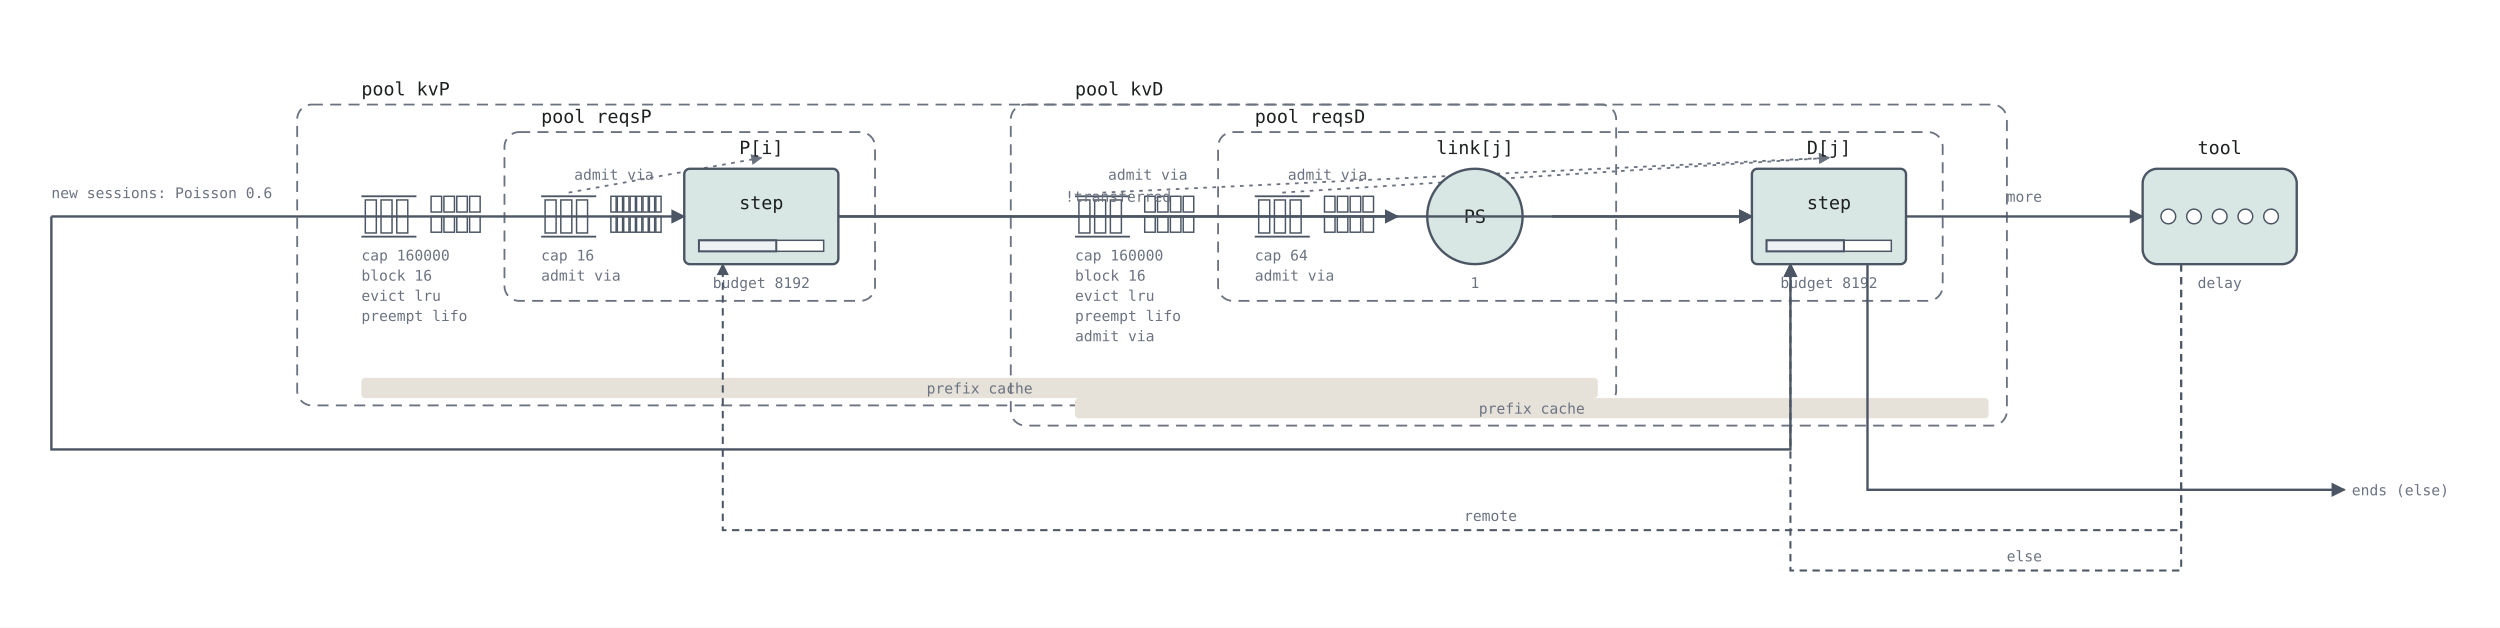
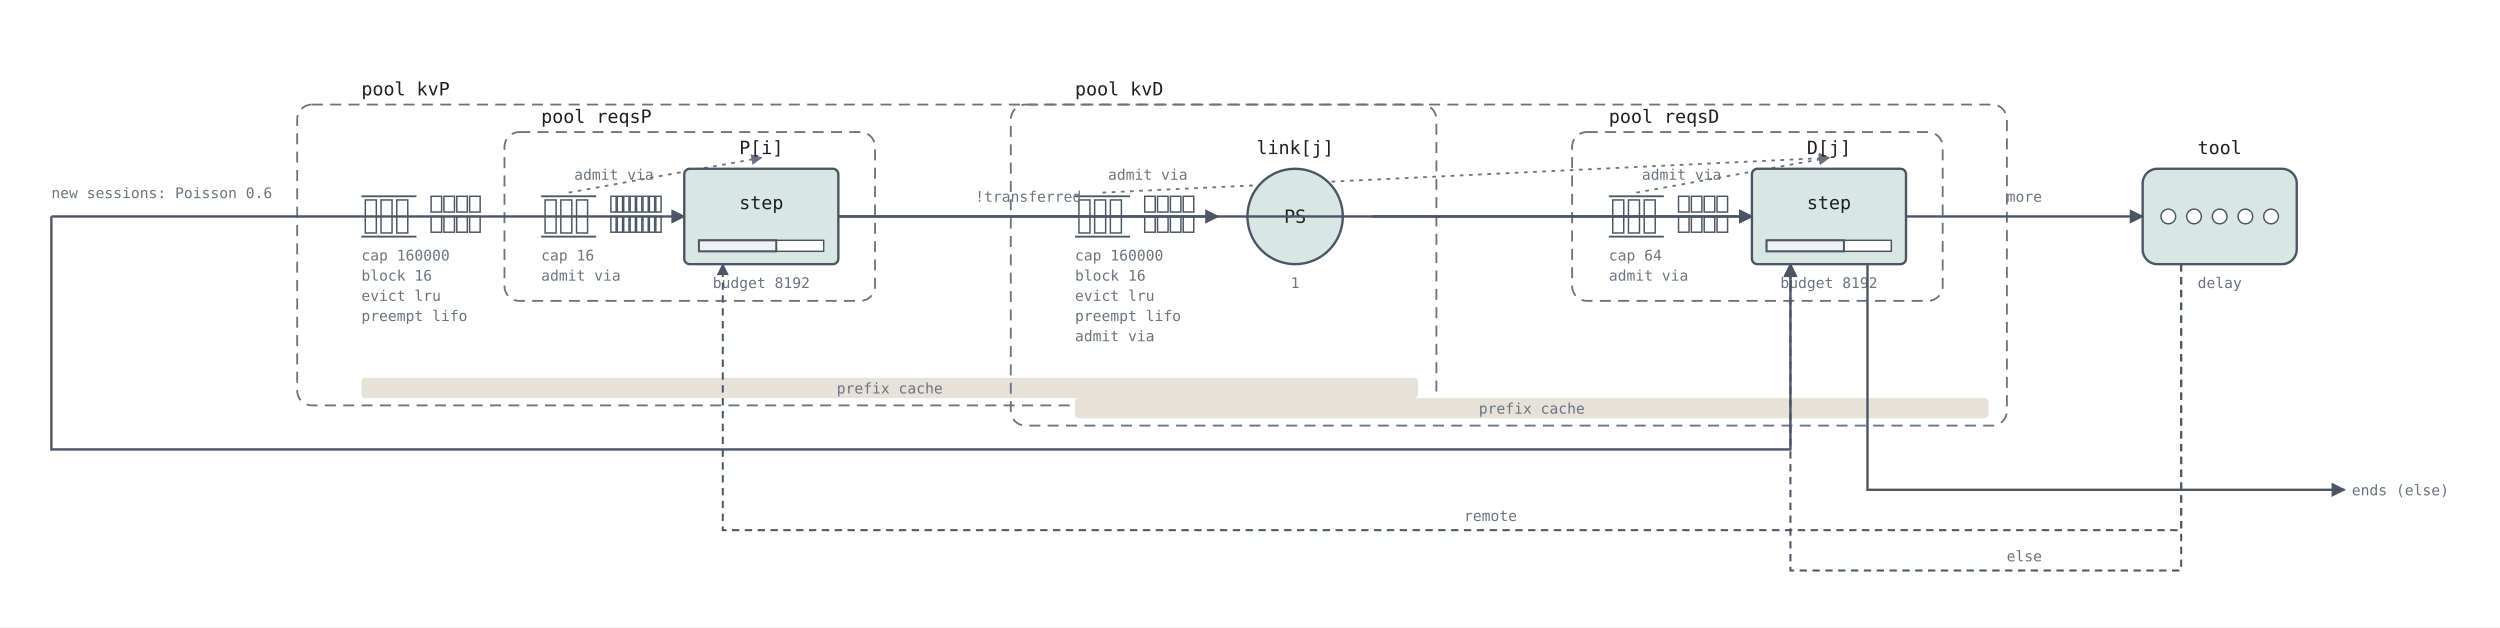
<svg xmlns="http://www.w3.org/2000/svg" width="1362.8" height="342" viewBox="0 0 1362.8 342" role="img">
  <style>
  text { font-family: ui-monospace, "SF Mono", Menlo, Consolas, monospace; }
  @media (prefers-color-scheme: dark) {
    text { fill: #e8e6e3; } text.dim { fill: #9aa4b2; }
    .bg { fill:#14171a }
    .solid { fill:#232a31;stroke:#b6bfcc }
    .cached { fill:#33302a }
    .enclosure { stroke:#9aa4b2 }
    .station { fill:#26403d;stroke:#b6bfcc }
    .cell { fill:#14171a;stroke:#b6bfcc }
    .rail { stroke:#b6bfcc }
    .flow { stroke:#b6bfcc }
    .back { stroke:#b6bfcc }
    .relation { stroke:#9aa4b2 }
  }
</style>
  <defs>
    <marker id="a" viewBox="0 0 10 10" refX="9" refY="5" markerWidth="6" markerHeight="6" orient="auto-start-reverse">
      <path d="M0 0 L10 5 L0 10 z" fill="context-stroke" />
    </marker>
  </defs>
  <rect class="bg" fill="#ffffff" x="0" y="0" width="1362.8" height="342" />
  <rect class="enclosure" fill="none" stroke="#6b7280" stroke-width="1" stroke-dasharray="6 4" x="275" y="72" width="202" height="92" rx="8" />
  <text x="295" y="67" text-anchor="start" font-size="10" fill="#1d2021">pool reqsP</text>
  <path class="rail" fill="none" stroke="#4b5563" stroke-width="1" d="M295 107 L325 107 M295 129 L325 129" />
  <rect class="cell" fill="#ffffff" stroke="#4b5563" stroke-width=".8" x="297.14" y="109" width="6" height="18" />
  <rect class="cell" fill="#ffffff" stroke="#4b5563" stroke-width=".8" x="305.71" y="109" width="6" height="18" />
  <rect class="cell" fill="#ffffff" stroke="#4b5563" stroke-width=".8" x="314.29" y="109" width="6" height="18" />
  <rect class="cell" fill="#ffffff" stroke="#4b5563" stroke-width=".8" x="333" y="107" width="2.87" height="8.58" />
  <rect class="cell" fill="#ffffff" stroke="#4b5563" stroke-width=".8" x="336.5" y="107" width="2.87" height="8.58" />
  <rect class="cell" fill="#ffffff" stroke="#4b5563" stroke-width=".8" x="340" y="107" width="2.87" height="8.58" />
  <rect class="cell" fill="#ffffff" stroke="#4b5563" stroke-width=".8" x="343.5" y="107" width="2.87" height="8.58" />
  <rect class="cell" fill="#ffffff" stroke="#4b5563" stroke-width=".8" x="347" y="107" width="2.87" height="8.58" />
  <rect class="cell" fill="#ffffff" stroke="#4b5563" stroke-width=".8" x="350.5" y="107" width="2.87" height="8.58" />
  <rect class="cell" fill="#ffffff" stroke="#4b5563" stroke-width=".8" x="354" y="107" width="2.87" height="8.58" />
  <rect class="cell" fill="#ffffff" stroke="#4b5563" stroke-width=".8" x="357.5" y="107" width="2.87" height="8.58" />
  <rect class="cell" fill="#ffffff" stroke="#4b5563" stroke-width=".8" x="333" y="118" width="2.87" height="8.58" />
  <rect class="cell" fill="#ffffff" stroke="#4b5563" stroke-width=".8" x="336.5" y="118" width="2.87" height="8.58" />
  <rect class="cell" fill="#ffffff" stroke="#4b5563" stroke-width=".8" x="340" y="118" width="2.87" height="8.58" />
  <rect class="cell" fill="#ffffff" stroke="#4b5563" stroke-width=".8" x="343.5" y="118" width="2.87" height="8.58" />
  <rect class="cell" fill="#ffffff" stroke="#4b5563" stroke-width=".8" x="347" y="118" width="2.87" height="8.58" />
  <rect class="cell" fill="#ffffff" stroke="#4b5563" stroke-width=".8" x="350.5" y="118" width="2.87" height="8.58" />
  <rect class="cell" fill="#ffffff" stroke="#4b5563" stroke-width=".8" x="354" y="118" width="2.87" height="8.58" />
  <rect class="cell" fill="#ffffff" stroke="#4b5563" stroke-width=".8" x="357.5" y="118" width="2.87" height="8.58" />
  <text x="295" y="142" text-anchor="start" font-size="8" fill="#6b7280" class="dim">cap 16</text>
  <text x="295" y="153" text-anchor="start" font-size="8" fill="#6b7280" class="dim">admit via</text>
  <path class="relation" fill="none" stroke="#6b7280" stroke-width="1" stroke-dasharray="2 3" d="M310 105 L415 86" marker-end="url(#a)" />
  <text x="313" y="98" text-anchor="start" font-size="8" fill="#6b7280" class="dim">admit via</text>
-   <rect class="enclosure" fill="none" stroke="#6b7280" stroke-width="1" stroke-dasharray="6 4" x="162" y="57" width="719" height="164" rx="8" />
+   <rect class="enclosure" fill="none" stroke="#6b7280" stroke-width="1" stroke-dasharray="6 4" x="162" y="57" width="621" height="164" rx="8" />
  <text x="197" y="52" text-anchor="start" font-size="10" fill="#1d2021">pool kvP</text>
  <path class="rail" fill="none" stroke="#4b5563" stroke-width="1" d="M197 107 L227 107 M197 129 L227 129" />
  <rect class="cell" fill="#ffffff" stroke="#4b5563" stroke-width=".8" x="199.14" y="109" width="6" height="18" />
  <rect class="cell" fill="#ffffff" stroke="#4b5563" stroke-width=".8" x="207.71" y="109" width="6" height="18" />
  <rect class="cell" fill="#ffffff" stroke="#4b5563" stroke-width=".8" x="216.29" y="109" width="6" height="18" />
  <rect class="cell" fill="#ffffff" stroke="#4b5563" stroke-width=".8" x="235" y="107" width="5.74" height="8.58" />
  <rect class="cell" fill="#ffffff" stroke="#4b5563" stroke-width=".8" x="242" y="107" width="5.74" height="8.58" />
  <rect class="cell" fill="#ffffff" stroke="#4b5563" stroke-width=".8" x="249" y="107" width="5.74" height="8.58" />
  <rect class="cell" fill="#ffffff" stroke="#4b5563" stroke-width=".8" x="256" y="107" width="5.74" height="8.58" />
  <rect class="cell" fill="#ffffff" stroke="#4b5563" stroke-width=".8" x="235" y="118" width="5.74" height="8.58" />
  <rect class="cell" fill="#ffffff" stroke="#4b5563" stroke-width=".8" x="242" y="118" width="5.74" height="8.58" />
  <rect class="cell" fill="#ffffff" stroke="#4b5563" stroke-width=".8" x="249" y="118" width="5.74" height="8.58" />
  <rect class="cell" fill="#ffffff" stroke="#4b5563" stroke-width=".8" x="256" y="118" width="5.74" height="8.58" />
  <text x="197" y="142" text-anchor="start" font-size="8" fill="#6b7280" class="dim">cap 160000</text>
  <text x="197" y="153" text-anchor="start" font-size="8" fill="#6b7280" class="dim">block 16</text>
  <text x="197" y="164" text-anchor="start" font-size="8" fill="#6b7280" class="dim">evict lru</text>
  <text x="197" y="175" text-anchor="start" font-size="8" fill="#6b7280" class="dim">preempt lifo</text>
-   <rect class="cached" fill="#e6e2da" stroke="none" x="197" y="206" width="674" height="11" rx="2" />
-   <text x="534" y="214.5" text-anchor="middle" font-size="8" fill="#6b7280" class="dim">prefix cache</text>
-   <rect class="enclosure" fill="none" stroke="#6b7280" stroke-width="1" stroke-dasharray="6 4" x="664" y="72" width="395" height="92" rx="8" />
-   <text x="684" y="67" text-anchor="start" font-size="10" fill="#1d2021">pool reqsD</text>
-   <path class="rail" fill="none" stroke="#4b5563" stroke-width="1" d="M684 107 L714 107 M684 129 L714 129" />
-   <rect class="cell" fill="#ffffff" stroke="#4b5563" stroke-width=".8" x="686.14" y="109" width="6" height="18" />
-   <rect class="cell" fill="#ffffff" stroke="#4b5563" stroke-width=".8" x="694.71" y="109" width="6" height="18" />
-   <rect class="cell" fill="#ffffff" stroke="#4b5563" stroke-width=".8" x="703.29" y="109" width="6" height="18" />
-   <rect class="cell" fill="#ffffff" stroke="#4b5563" stroke-width=".8" x="722" y="107" width="5.74" height="8.58" />
-   <rect class="cell" fill="#ffffff" stroke="#4b5563" stroke-width=".8" x="729" y="107" width="5.74" height="8.58" />
-   <rect class="cell" fill="#ffffff" stroke="#4b5563" stroke-width=".8" x="736" y="107" width="5.74" height="8.58" />
-   <rect class="cell" fill="#ffffff" stroke="#4b5563" stroke-width=".8" x="743" y="107" width="5.74" height="8.58" />
-   <rect class="cell" fill="#ffffff" stroke="#4b5563" stroke-width=".8" x="722" y="118" width="5.74" height="8.58" />
-   <rect class="cell" fill="#ffffff" stroke="#4b5563" stroke-width=".8" x="729" y="118" width="5.74" height="8.58" />
-   <rect class="cell" fill="#ffffff" stroke="#4b5563" stroke-width=".8" x="736" y="118" width="5.74" height="8.58" />
-   <rect class="cell" fill="#ffffff" stroke="#4b5563" stroke-width=".8" x="743" y="118" width="5.74" height="8.58" />
-   <text x="684" y="142" text-anchor="start" font-size="8" fill="#6b7280" class="dim">cap 64</text>
-   <text x="684" y="153" text-anchor="start" font-size="8" fill="#6b7280" class="dim">admit via</text>
-   <path class="relation" fill="none" stroke="#6b7280" stroke-width="1" stroke-dasharray="2 3" d="M699 105 L997 86" marker-end="url(#a)" />
-   <text x="702" y="98" text-anchor="start" font-size="8" fill="#6b7280" class="dim">admit via</text>
+   <rect class="cached" fill="#e6e2da" stroke="none" x="197" y="206" width="576" height="11" rx="2" />
+   <text x="485" y="214.5" text-anchor="middle" font-size="8" fill="#6b7280" class="dim">prefix cache</text>
+   <rect class="enclosure" fill="none" stroke="#6b7280" stroke-width="1" stroke-dasharray="6 4" x="857" y="72" width="202" height="92" rx="8" />
+   <text x="877" y="67" text-anchor="start" font-size="10" fill="#1d2021">pool reqsD</text>
+   <path class="rail" fill="none" stroke="#4b5563" stroke-width="1" d="M877 107 L907 107 M877 129 L907 129" />
+   <rect class="cell" fill="#ffffff" stroke="#4b5563" stroke-width=".8" x="879.14" y="109" width="6" height="18" />
+   <rect class="cell" fill="#ffffff" stroke="#4b5563" stroke-width=".8" x="887.71" y="109" width="6" height="18" />
+   <rect class="cell" fill="#ffffff" stroke="#4b5563" stroke-width=".8" x="896.29" y="109" width="6" height="18" />
+   <rect class="cell" fill="#ffffff" stroke="#4b5563" stroke-width=".8" x="915" y="107" width="5.74" height="8.58" />
+   <rect class="cell" fill="#ffffff" stroke="#4b5563" stroke-width=".8" x="922" y="107" width="5.74" height="8.58" />
+   <rect class="cell" fill="#ffffff" stroke="#4b5563" stroke-width=".8" x="929" y="107" width="5.74" height="8.58" />
+   <rect class="cell" fill="#ffffff" stroke="#4b5563" stroke-width=".8" x="936" y="107" width="5.74" height="8.58" />
+   <rect class="cell" fill="#ffffff" stroke="#4b5563" stroke-width=".8" x="915" y="118" width="5.74" height="8.58" />
+   <rect class="cell" fill="#ffffff" stroke="#4b5563" stroke-width=".8" x="922" y="118" width="5.74" height="8.58" />
+   <rect class="cell" fill="#ffffff" stroke="#4b5563" stroke-width=".8" x="929" y="118" width="5.74" height="8.58" />
+   <rect class="cell" fill="#ffffff" stroke="#4b5563" stroke-width=".8" x="936" y="118" width="5.74" height="8.58" />
+   <text x="877" y="142" text-anchor="start" font-size="8" fill="#6b7280" class="dim">cap 64</text>
+   <text x="877" y="153" text-anchor="start" font-size="8" fill="#6b7280" class="dim">admit via</text>
+   <path class="relation" fill="none" stroke="#6b7280" stroke-width="1" stroke-dasharray="2 3" d="M892 105 L997 86" marker-end="url(#a)" />
+   <text x="895" y="98" text-anchor="start" font-size="8" fill="#6b7280" class="dim">admit via</text>
  <rect class="enclosure" fill="none" stroke="#6b7280" stroke-width="1" stroke-dasharray="6 4" x="551" y="57" width="543" height="175" rx="8" />
  <text x="586" y="52" text-anchor="start" font-size="10" fill="#1d2021">pool kvD</text>
  <path class="rail" fill="none" stroke="#4b5563" stroke-width="1" d="M586 107 L616 107 M586 129 L616 129" />
  <rect class="cell" fill="#ffffff" stroke="#4b5563" stroke-width=".8" x="588.14" y="109" width="6" height="18" />
  <rect class="cell" fill="#ffffff" stroke="#4b5563" stroke-width=".8" x="596.71" y="109" width="6" height="18" />
  <rect class="cell" fill="#ffffff" stroke="#4b5563" stroke-width=".8" x="605.29" y="109" width="6" height="18" />
  <rect class="cell" fill="#ffffff" stroke="#4b5563" stroke-width=".8" x="624" y="107" width="5.74" height="8.58" />
  <rect class="cell" fill="#ffffff" stroke="#4b5563" stroke-width=".8" x="631" y="107" width="5.74" height="8.58" />
  <rect class="cell" fill="#ffffff" stroke="#4b5563" stroke-width=".8" x="638" y="107" width="5.74" height="8.58" />
  <rect class="cell" fill="#ffffff" stroke="#4b5563" stroke-width=".8" x="645" y="107" width="5.74" height="8.58" />
  <rect class="cell" fill="#ffffff" stroke="#4b5563" stroke-width=".8" x="624" y="118" width="5.74" height="8.58" />
  <rect class="cell" fill="#ffffff" stroke="#4b5563" stroke-width=".8" x="631" y="118" width="5.74" height="8.58" />
  <rect class="cell" fill="#ffffff" stroke="#4b5563" stroke-width=".8" x="638" y="118" width="5.74" height="8.58" />
  <rect class="cell" fill="#ffffff" stroke="#4b5563" stroke-width=".8" x="645" y="118" width="5.74" height="8.58" />
  <text x="586" y="142" text-anchor="start" font-size="8" fill="#6b7280" class="dim">cap 160000</text>
  <text x="586" y="153" text-anchor="start" font-size="8" fill="#6b7280" class="dim">block 16</text>
  <text x="586" y="164" text-anchor="start" font-size="8" fill="#6b7280" class="dim">evict lru</text>
  <text x="586" y="175" text-anchor="start" font-size="8" fill="#6b7280" class="dim">preempt lifo</text>
  <text x="586" y="186" text-anchor="start" font-size="8" fill="#6b7280" class="dim">admit via</text>
  <rect class="cached" fill="#e6e2da" stroke="none" x="586" y="217" width="498" height="11" rx="2" />
  <text x="835" y="225.5" text-anchor="middle" font-size="8" fill="#6b7280" class="dim">prefix cache</text>
  <path class="relation" fill="none" stroke="#6b7280" stroke-width="1" stroke-dasharray="2 3" d="M601 105 L997 86" marker-end="url(#a)" />
  <text x="604" y="98" text-anchor="start" font-size="8" fill="#6b7280" class="dim">admit via</text>
  <rect class="station" fill="#d8e6e4" stroke="#4b5563" stroke-width="1.3" x="373" y="92" width="84" height="52" rx="3" />
  <rect class="cell" fill="#ffffff" stroke="#4b5563" stroke-width=".8" x="381" y="131" width="68" height="6" />
  <rect class="solid" fill="#eef2f5" stroke="#4b5563" stroke-width="1.1" x="381" y="131" width="42.16" height="6" />
  <text x="415" y="114" text-anchor="middle" font-size="10" fill="#1d2021">step</text>
  <text x="415" y="84" text-anchor="middle" font-size="10" fill="#1d2021">P[i]</text>
  <text x="415" y="157" text-anchor="middle" font-size="8" fill="#6b7280" class="dim">budget 8192</text>
-   <circle class="station" fill="#d8e6e4" stroke="#4b5563" stroke-width="1.3" cx="804" cy="118" r="26" />
-   <text x="804" y="121.5" text-anchor="middle" font-size="10" fill="#1d2021">PS</text>
-   <text x="804" y="84" text-anchor="middle" font-size="10" fill="#1d2021">link[j]</text>
-   <text x="804" y="157" text-anchor="middle" font-size="8" fill="#6b7280" class="dim">1</text>
+   <circle class="station" fill="#d8e6e4" stroke="#4b5563" stroke-width="1.3" cx="706" cy="118" r="26" />
+   <text x="706" y="121.5" text-anchor="middle" font-size="10" fill="#1d2021">PS</text>
+   <text x="706" y="84" text-anchor="middle" font-size="10" fill="#1d2021">link[j]</text>
+   <text x="706" y="157" text-anchor="middle" font-size="8" fill="#6b7280" class="dim">1</text>
  <rect class="station" fill="#d8e6e4" stroke="#4b5563" stroke-width="1.3" x="955" y="92" width="84" height="52" rx="3" />
  <rect class="cell" fill="#ffffff" stroke="#4b5563" stroke-width=".8" x="963" y="131" width="68" height="6" />
  <rect class="solid" fill="#eef2f5" stroke="#4b5563" stroke-width="1.1" x="963" y="131" width="42.16" height="6" />
  <text x="997" y="114" text-anchor="middle" font-size="10" fill="#1d2021">step</text>
  <text x="997" y="84" text-anchor="middle" font-size="10" fill="#1d2021">D[j]</text>
  <text x="997" y="157" text-anchor="middle" font-size="8" fill="#6b7280" class="dim">budget 8192</text>
  <rect class="station" fill="#d8e6e4" stroke="#4b5563" stroke-width="1.3" x="1168" y="92" width="84" height="52" rx="8" />
  <circle class="cell" fill="#ffffff" stroke="#4b5563" stroke-width=".8" cx="1182" cy="118" r="4" />
  <circle class="cell" fill="#ffffff" stroke="#4b5563" stroke-width=".8" cx="1196" cy="118" r="4" />
  <circle class="cell" fill="#ffffff" stroke="#4b5563" stroke-width=".8" cx="1210" cy="118" r="4" />
  <circle class="cell" fill="#ffffff" stroke="#4b5563" stroke-width=".8" cx="1224" cy="118" r="4" />
  <circle class="cell" fill="#ffffff" stroke="#4b5563" stroke-width=".8" cx="1238" cy="118" r="4" />
  <text x="1210" y="84" text-anchor="middle" font-size="10" fill="#1d2021">tool</text>
  <text x="1210" y="157" text-anchor="middle" font-size="8" fill="#6b7280" class="dim">delay</text>
  <path class="flow" fill="none" stroke="#4b5563" stroke-width="1.3" d="M28 118 L373 118" marker-end="url(#a)" />
  <text x="28" y="108" text-anchor="start" font-size="8" fill="#6b7280" class="dim">new sessions: Poisson 0.6</text>
-   <path class="flow" fill="none" stroke="#4b5563" stroke-width="1.3" d="M457 118 L762 118" marker-end="url(#a)" />
-   <text x="609.5" y="110" text-anchor="middle" font-size="8" fill="#6b7280" class="dim">!transferred</text>
-   <path class="flow" fill="none" stroke="#4b5563" stroke-width="1.3" d="M846 118 L955 118" marker-end="url(#a)" />
+   <path class="flow" fill="none" stroke="#4b5563" stroke-width="1.3" d="M457 118 L664 118" marker-end="url(#a)" />
+   <text x="560.5" y="110" text-anchor="middle" font-size="8" fill="#6b7280" class="dim">!transferred</text>
+   <path class="flow" fill="none" stroke="#4b5563" stroke-width="1.3" d="M748 118 L955 118" marker-end="url(#a)" />
  <path class="flow" fill="none" stroke="#4b5563" stroke-width="1.3" d="M457 118 L955 118" marker-end="url(#a)" />
  <path class="flow" fill="none" stroke="#4b5563" stroke-width="1.3" d="M28 118 L28 245 L976 245 L976 144" marker-end="url(#a)" />
  <path class="flow" fill="none" stroke="#4b5563" stroke-width="1.3" d="M1039 118 L1168 118" marker-end="url(#a)" />
  <text x="1103.5" y="110" text-anchor="middle" font-size="8" fill="#6b7280" class="dim">more</text>
  <path class="flow" fill="none" stroke="#4b5563" stroke-width="1.3" d="M1018 144 L1018 267 L1278 267" marker-end="url(#a)" />
  <text x="1282" y="270" text-anchor="start" font-size="8" fill="#6b7280" class="dim">ends (else)</text>
  <path class="back" fill="none" stroke="#4b5563" stroke-width="1.1" stroke-dasharray="4 3" d="M1189 144 L1189 289 L394 289 L394 144" marker-end="url(#a)" />
  <text x="812.5" y="284" text-anchor="middle" font-size="8" fill="#6b7280" class="dim">remote</text>
  <path class="back" fill="none" stroke="#4b5563" stroke-width="1.1" stroke-dasharray="4 3" d="M1189 144 L1189 311 L976 311 L976 144" marker-end="url(#a)" />
  <text x="1103.5" y="306" text-anchor="middle" font-size="8" fill="#6b7280" class="dim">else</text>
</svg>
